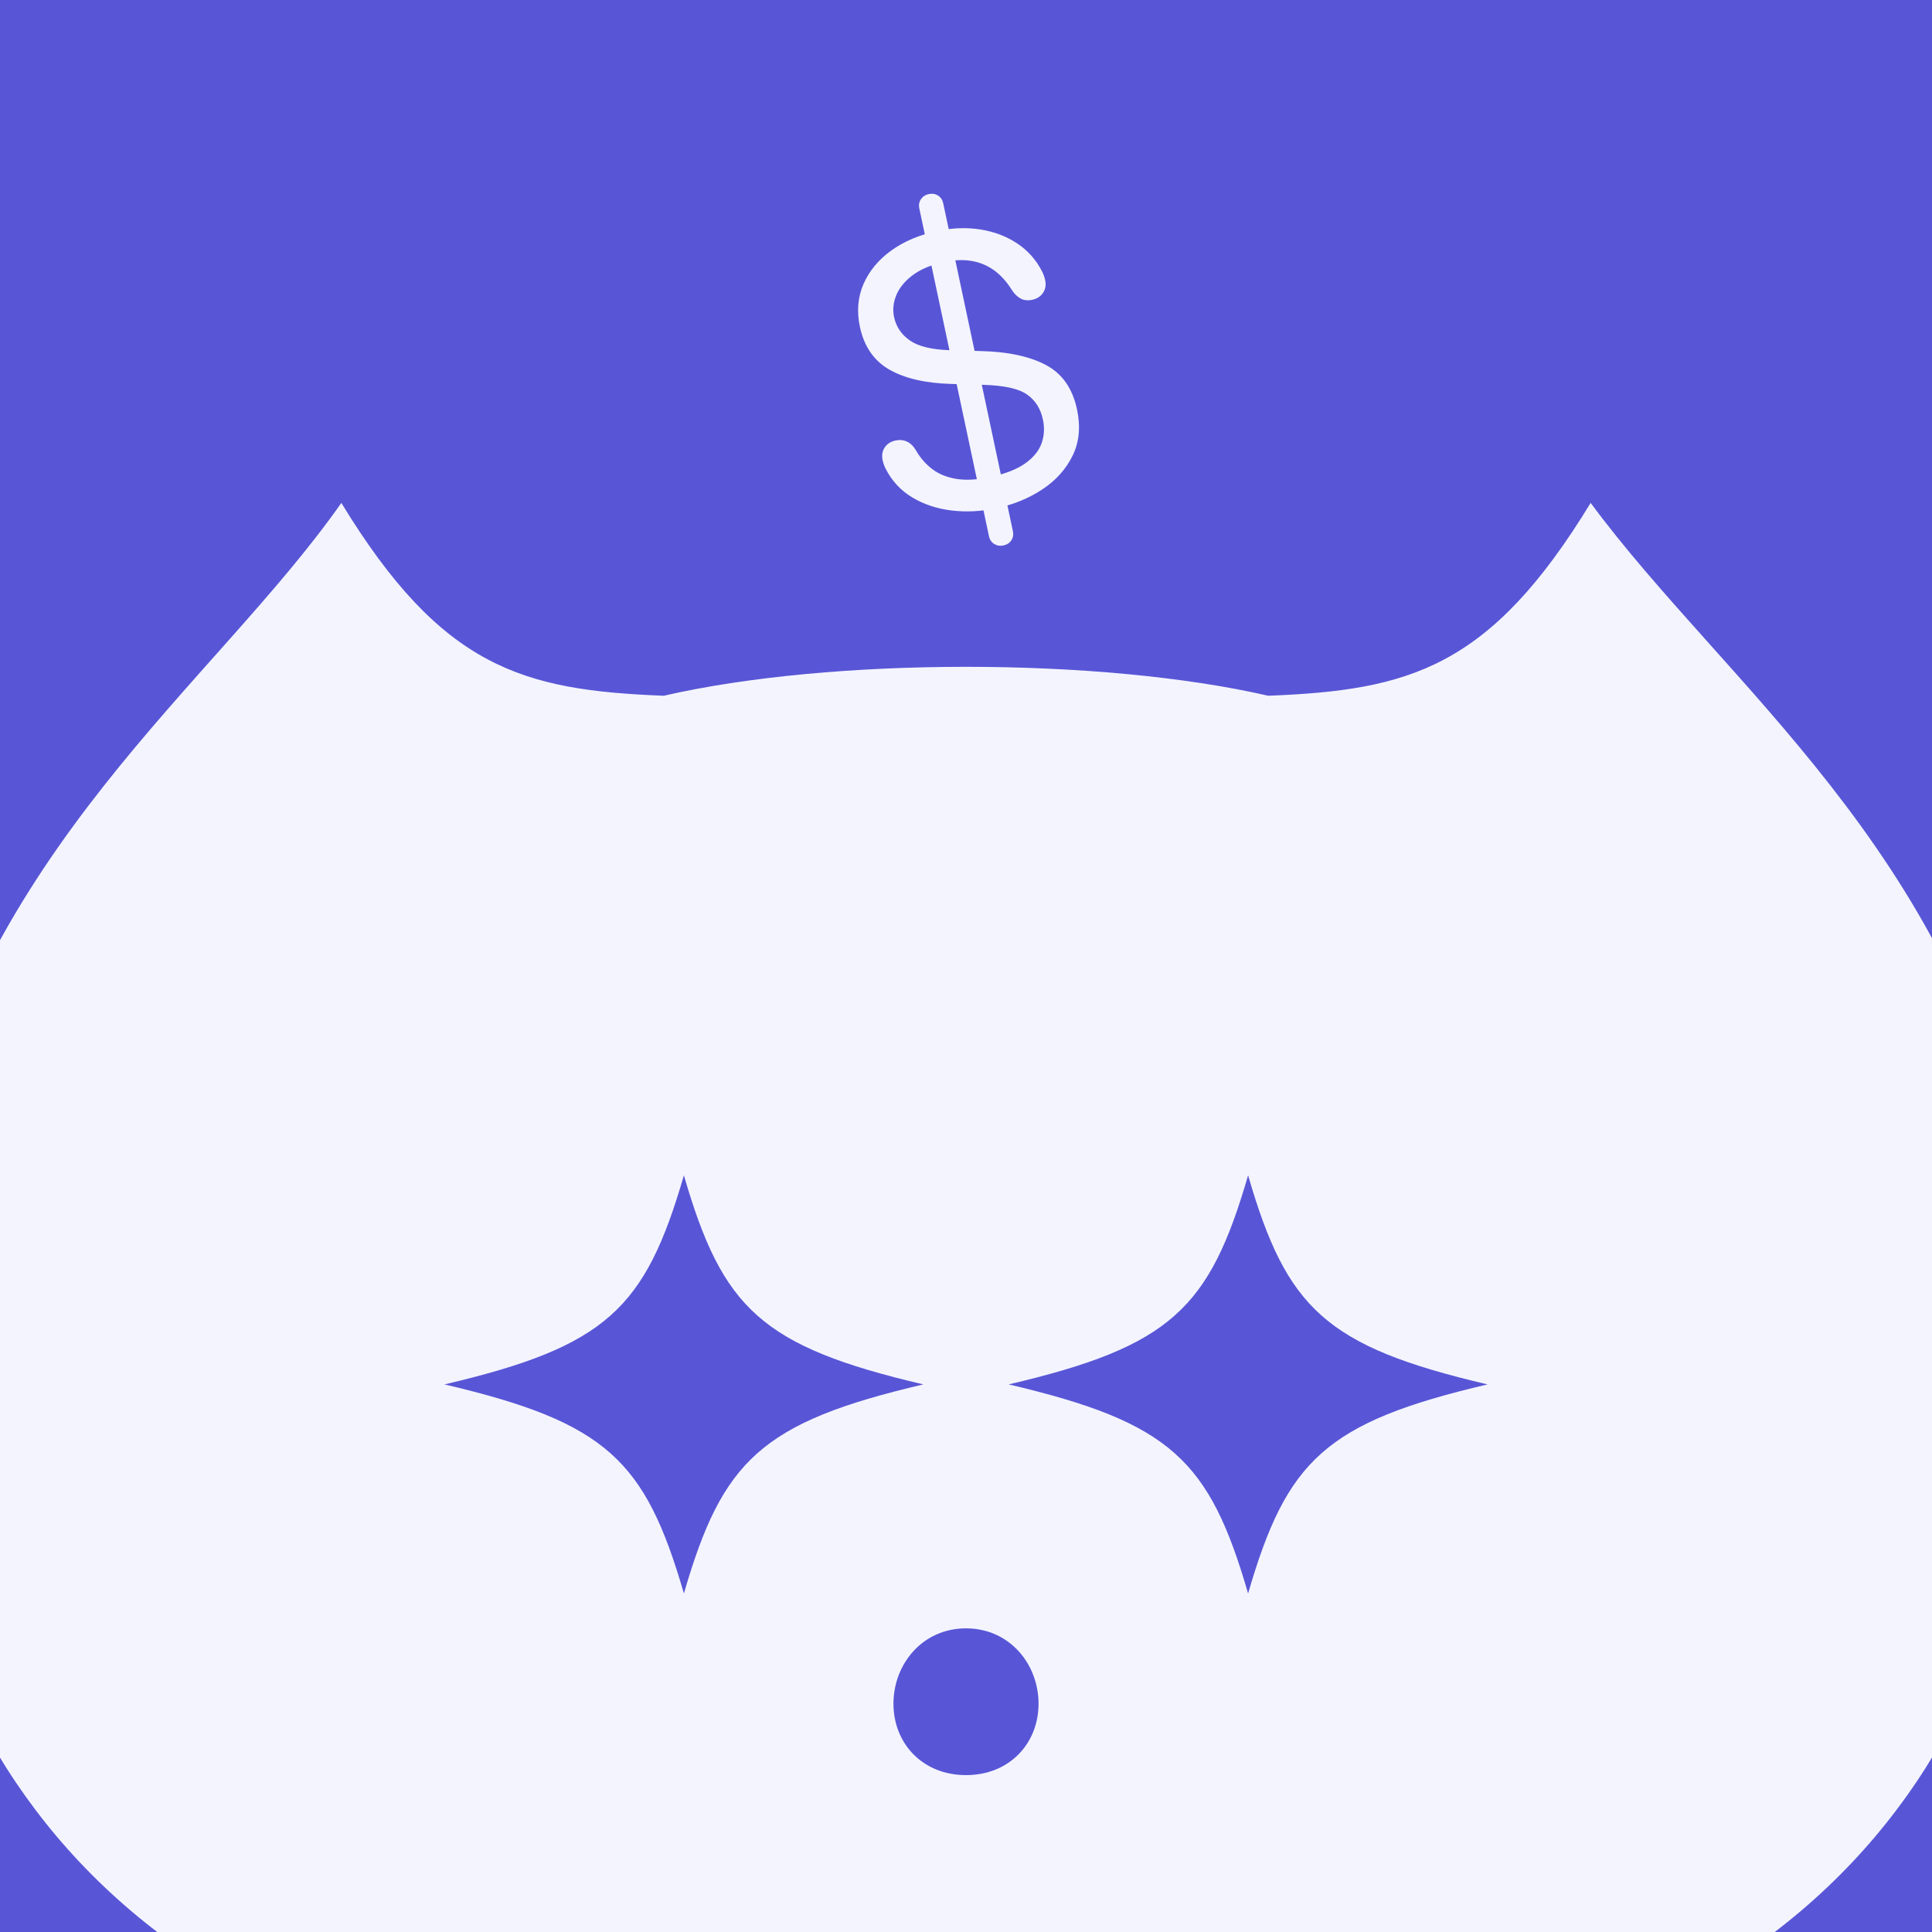
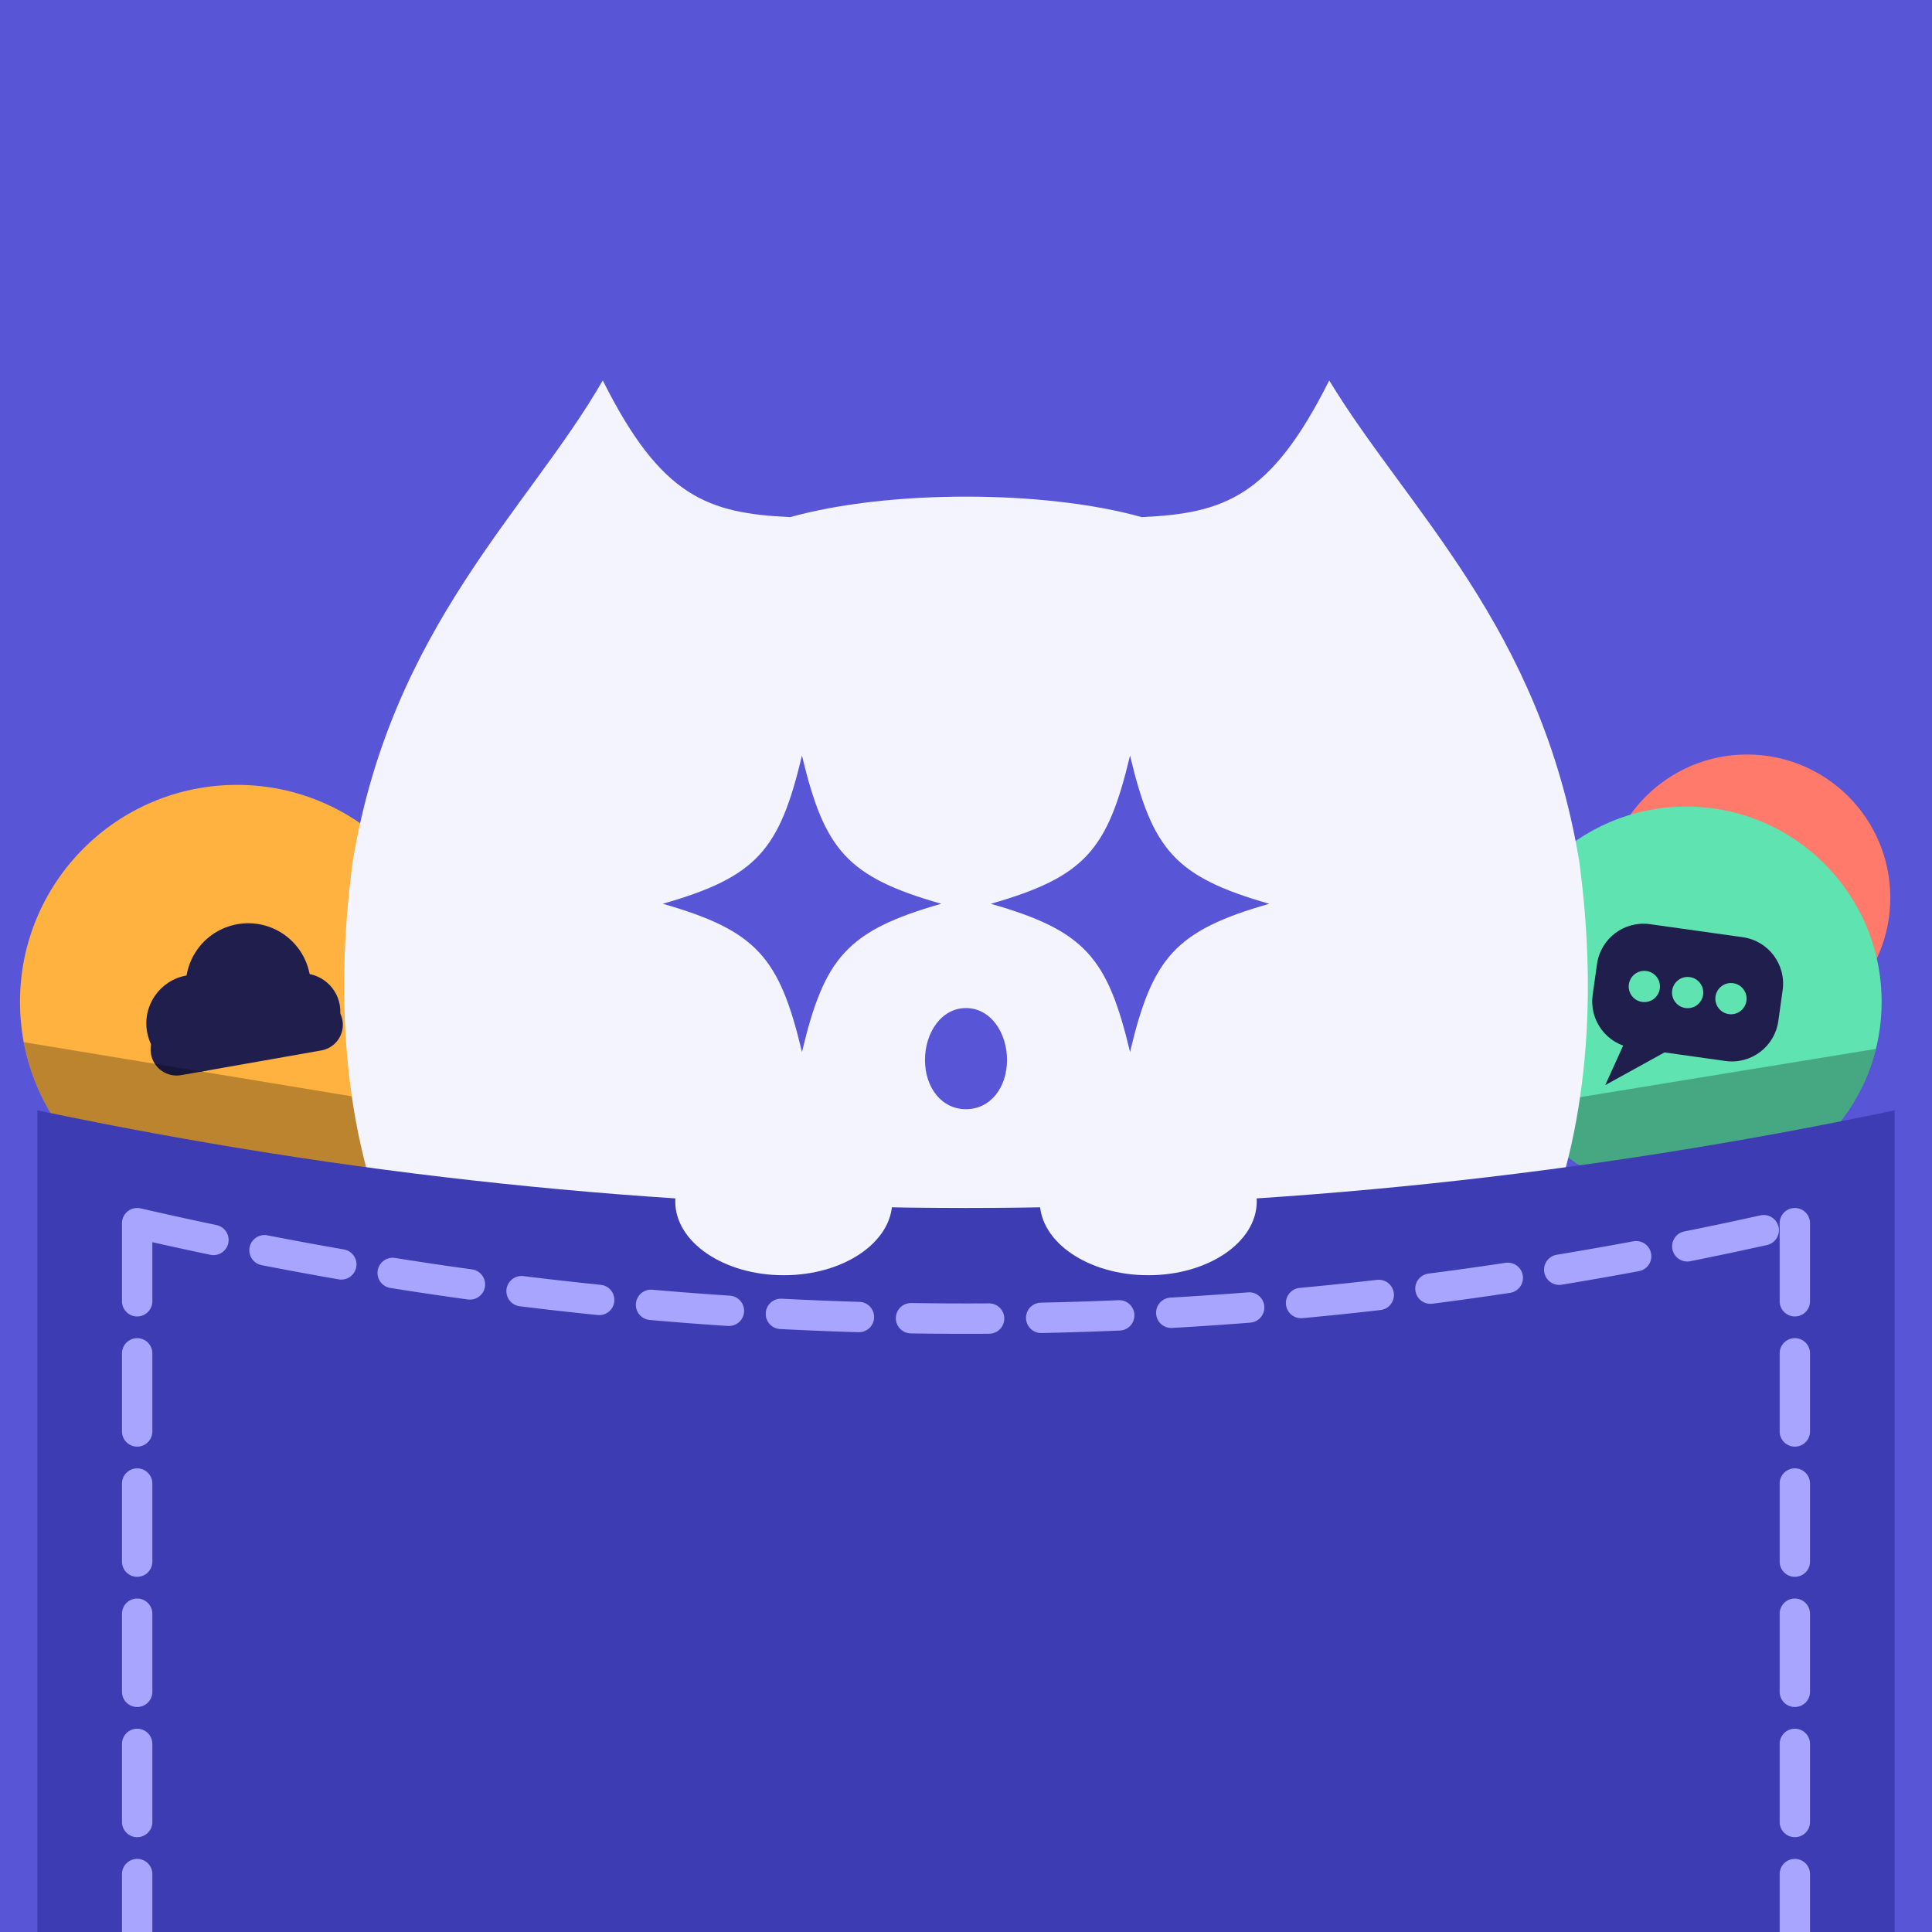
<svg xmlns="http://www.w3.org/2000/svg" viewBox="0 0 1024 1024" width="1024" height="1024">
-   <rect width="1024" height="1024" fill="#5856D6" />
-   <g transform="translate(512 196) rotate(-12) scale(0.108 -0.108) translate(-617.5 -721.5)" fill="#F4F4FF">
-     <path d="M618 -160Q593 -160 575.5 -143.5Q558 -127 558 -100V1543Q558 1570 575.5 1586.5Q593 1603 618 1603Q644 1603 661.0 1586.5Q678 1570 678 1543V-100Q678 -127 661.0 -143.5Q644 -160 618 -160ZM622 26Q507 26 404.5 61.0Q302 96 229.5 163.5Q157 231 131 328Q128 339 126.5 350.5Q125 362 125 373Q125 409 148.0 431.5Q171 454 207 454Q238 454 261.0 437.0Q284 420 296 383Q315 325 354.0 279.5Q393 234 459.0 208.0Q525 182 624 182Q737 182 805.5 211.5Q874 241 905.0 291.0Q936 341 936 404Q936 487 884.5 541.5Q833 596 684 632L535 668Q348 713 250.0 800.5Q152 888 152 1036Q152 1153 213.5 1238.5Q275 1324 381.0 1370.5Q487 1417 622 1417Q734 1417 829.5 1380.5Q925 1344 991.5 1276.5Q1058 1209 1083 1116Q1086 1105 1087.5 1093.5Q1089 1082 1089 1071Q1089 1035 1066.0 1012.5Q1043 990 1007 990Q972 990 950.5 1009.5Q929 1029 918 1061Q893 1128 852.5 1172.0Q812 1216 755.0 1238.5Q698 1261 622 1261Q525 1261 459.0 1230.5Q393 1200 359.5 1151.5Q326 1103 326 1048Q326 975 378.0 919.5Q430 864 560 832L709 796Q902 750 1006.0 663.0Q1110 576 1110 418Q1110 288 1042.0 201.0Q974 114 863.0 70.0Q752 26 622 26Z" />
-   </g>
-   <g transform="translate(512 652) scale(1.78 1.46) translate(-512 -500)">
-     <path d="M326 236 C 356 296 380 304 422 306 C 472 292 552 292 602 306 C 644 304 668 296 698 236 C 738 302 806 362 826 482 C 846 630 800 766 660 806 C 580 828 444 828 364 806 C 224 766 178 630 198 482 C 218 362 288 302 326 236 Z" fill="#F4F4FF" />
-     <g transform="translate(428 556) scale(1.15) translate(-436 -556)">
-       <path d="M436 490 C 446 532 456 544 498 556 C 456 568 446 580 436 622 C 426 580 416 568 374 556 C 416 544 426 532 436 490 Z" fill="#5856D6" />
-     </g>
-     <g transform="translate(596 556) scale(1.15) translate(-588 -556)">
-       <path d="M588 490 C 598 532 608 544 650 556 C 608 568 598 580 588 622 C 578 580 568 568 526 556 C 568 544 578 532 588 490 Z" fill="#5856D6" />
-     </g>
-     <g transform="translate(512 682) scale(0.72) translate(-512 -682)">
-       <path d="M512 630 C 530 630 542 648 542 668 C 542 688 530 704 512 704 C 494 704 482 688 482 668 C 482 648 494 630 512 630 Z" fill="#5856D6" />
-     </g>
-   </g>
+   <path d="M0 0 L1024 0 L1024 1024 L0 1024 Z" fill="#5856D6" />
+   <path d="M850.1 475.8 A75.9 75.9 0 1 0 1001.9 475.8 A75.9 75.9 0 1 0 850.1 475.8 Z" fill="#FF7A6B" />
+   <path d="M904.82 451.98 L952.92 458.74 L947.18 499.62 L899.08 492.86 Z" fill="#1F1E4D" />
+   <path d="M904.82 451.98 A24.29 8.5 8 1 0 952.92 458.74 A24.29 8.5 8 1 0 904.82 451.98 Z" fill="#1F1E4D" />
+   <path d="M899.08 492.86 A24.29 8.5 8 1 0 947.18 499.62 A24.29 8.5 8 1 0 899.08 492.86 Z" fill="#1F1E4D" />
+   <path d="M902.62 467.61 A24.29 8.5 8 0 0 950.73 474.37" fill="none" stroke="#FF7A6B" stroke-width="4.25" stroke-linecap="round" stroke-linejoin="round" />
+   <path d="M900.77 480.84 A24.29 8.5 8 0 0 948.87 487.6" fill="none" stroke="#FF7A6B" stroke-width="4.25" stroke-linecap="round" stroke-linejoin="round" />
+   <path d="M10.6 531 A115 115 0 1 0 240.6 531 A115 115 0 1 0 10.6 531 Z" fill="#FFB23F" />
+   <path d="M77.95 546.88 A25.76 25.76 -10 1 0 128.69 537.93 A25.76 25.76 -10 1 0 77.95 546.88 Z" fill="#1F1E4D" />
+   <path d="M98.95 528.22 A33.12 33.12 -10 1 0 164.19 516.72 A33.12 33.12 -10 1 0 98.95 528.22 Z" fill="#1F1E4D" />
+   <path d="M140.2 539.64 A20.24 20.24 -10 1 0 180.07 532.61 A20.24 20.24 -10 1 0 140.2 539.64 Z" fill="#1F1E4D" />
+   <path d="M91.22 542.67 L165.52 529.57 A13.8 13.8 -10 0 1 181.5 540.76 L181.5 540.76 A13.8 13.8 -10 0 1 170.31 556.75 L96.02 569.85 A13.8 13.8 -10 0 1 80.03 558.65 L80.03 558.65 A13.8 13.8 -10 0 1 91.22 542.67 Z" fill="#1F1E4D" />
+   <path d="M225.73 587.56 A115 115 0 0 1 12.6 552.38 Z" fill="#000000" fill-opacity="0.26" />
+   <path d="M790.3 531 A103.5 103.5 0 1 0 997.3 531 A103.5 103.5 0 1 0 790.3 531 Z" fill="#5FE3B0" />
+   <path d="M874.5 489.83 L923.7 496.74 A24.84 24.84 8 0 1 944.84 524.8 L942.54 541.19 A24.84 24.84 8 0 1 914.48 562.34 L865.28 555.42 A24.84 24.84 8 0 1 844.14 527.37 L846.45 510.97 A24.84 24.84 8 0 1 874.5 489.83 Z" fill="#1F1E4D" />
+   <path d="M862.93 548.4 L850.81 575.13 L887.06 555.14 Z" fill="#1F1E4D" />
+   <path d="M863.33 521.7 A8.28 8.28 8 1 0 879.73 524.01 A8.28 8.28 8 1 0 863.33 521.7 Z" fill="#5FE3B0" />
+   <path d="M886.29 524.93 A8.28 8.28 8 1 0 902.69 527.23 A8.28 8.28 8 1 0 886.29 524.93 Z" fill="#5FE3B0" />
+   <path d="M909.25 528.15 A8.28 8.28 8 1 0 925.65 530.46 A8.28 8.28 8 1 0 909.25 528.15 Z" fill="#5FE3B0" />
+   <path d="M994.25 555.94 A103.5 103.5 0 0 1 806.48 586.57 Z" fill="#000000" fill-opacity="0.26" />
+   <path d="M319.49 201.64 C350.54 263.74 375.38 272.02 418.85 274.09 C470.6 259.6 553.4 259.6 605.15 274.09 C648.62 272.02 673.46 263.74 704.51 201.64 C745.91 269.95 816.29 332.05 836.99 456.25 C857.69 609.43 810.08 750.19 665.18 791.59 C582.38 814.36 441.62 814.36 358.82 791.59 C213.92 750.19 166.31 609.43 187.01 456.25 C207.71 332.05 280.16 269.95 319.49 201.64 Z M425.06 400.46 C436.96 450.45 448.87 464.74 498.86 479.02 C448.87 493.3 436.96 507.59 425.06 557.58 C413.16 507.59 401.25 493.3 351.26 479.02 C401.25 464.74 413.16 450.45 425.06 400.46 Z M598.94 400.46 C610.84 450.45 622.75 464.74 672.74 479.02 C622.75 493.3 610.84 507.59 598.94 557.58 C587.04 507.59 575.14 493.3 525.14 479.02 C575.14 464.74 587.04 450.45 598.94 400.46 Z M512 534.29 C525.04 534.29 533.74 547.33 533.74 561.82 C533.74 576.31 525.04 587.9 512 587.9 C498.96 587.9 490.26 576.31 490.26 561.82 C490.26 547.33 498.96 534.29 512 534.29 Z" fill="#F4F4FF" fill-rule="evenodd" />
+   <path d="M19.8 588.5 Q512 692 1004.2 588.5 L1004.2 1175 L19.8 1175 Z" fill="#3E3CB2" />
+   <path d="M72.7 648.3 L74.9 648.8 L77.09 649.31 L79.29 649.81 L81.49 650.3 L83.68 650.8 L85.88 651.29 L88.08 651.78 L90.27 652.27 L92.47 652.75 L94.67 653.23 L96.86 653.71 L99.06 654.19 L101.25 654.66 L103.45 655.14 L105.65 655.61 L107.84 656.07 L110.04 656.54 L112.24 657 L113.13 657.19 M140.19 662.65 L140.79 662.77 L142.99 663.2 L145.18 663.62 L147.38 664.04 L149.58 664.46 L151.77 664.88 L153.97 665.29 L156.17 665.7 L158.36 666.11 L160.56 666.52 L162.76 666.92 L164.95 667.32 L167.15 667.72 L169.35 668.11 L171.54 668.51 L173.74 668.9 L175.94 669.29 L178.13 669.67 L180.33 670.06 L180.9 670.16 M208.13 674.69 L208.88 674.81 L211.08 675.16 L213.28 675.5 L215.47 675.85 L217.67 676.19 L219.87 676.52 L222.06 676.86 L224.26 677.19 L226.45 677.52 L228.65 677.85 L230.85 678.17 L233.04 678.5 L235.24 678.82 L237.44 679.13 L239.63 679.45 L241.83 679.76 L244.03 680.07 L246.22 680.38 L248.42 680.68 L249.08 680.77 M276.44 684.35 L276.97 684.42 L279.17 684.69 L281.37 684.95 L283.56 685.22 L285.76 685.48 L287.96 685.74 L290.15 686 L292.35 686.25 L294.55 686.5 L296.74 686.75 L298.94 687 L301.14 687.24 L303.33 687.48 L305.53 687.72 L307.73 687.96 L309.92 688.19 L312.12 688.42 L314.32 688.65 L316.51 688.88 L317.58 688.99 M345.06 691.59 L345.07 691.59 L347.26 691.78 L349.46 691.97 L351.66 692.16 L353.85 692.34 L356.05 692.52 L358.25 692.7 L360.44 692.88 L362.64 693.05 L364.83 693.22 L367.03 693.39 L369.23 693.56 L371.42 693.72 L373.62 693.88 L375.82 694.04 L378.01 694.19 L380.21 694.35 L382.41 694.5 L384.6 694.64 L386.34 694.76 M413.89 696.38 L415.35 696.45 L417.55 696.56 L419.75 696.67 L421.94 696.77 L424.14 696.88 L426.34 696.98 L428.53 697.07 L430.73 697.17 L432.93 697.26 L435.12 697.35 L437.32 697.44 L439.52 697.52 L441.71 697.6 L443.91 697.68 L446.11 697.76 L448.3 697.84 L450.5 697.91 L452.69 697.98 L454.89 698.04 L455.25 698.06 M482.85 698.68 L483.45 698.69 L485.64 698.72 L487.84 698.75 L490.03 698.77 L492.23 698.8 L494.43 698.82 L496.62 698.84 L498.82 698.85 L501.02 698.87 L503.21 698.88 L505.41 698.89 L507.61 698.89 L509.8 698.9 L512 698.9 L514.2 698.9 L516.39 698.89 L518.59 698.89 L520.79 698.88 L522.98 698.87 L524.24 698.86 M551.84 698.48 L553.73 698.44 L555.93 698.39 L558.13 698.34 L560.32 698.29 L562.52 698.23 L564.72 698.17 L566.91 698.11 L569.11 698.04 L571.31 697.98 L573.5 697.91 L575.7 697.84 L577.89 697.76 L580.09 697.68 L582.29 697.6 L584.48 697.52 L586.68 697.44 L588.88 697.35 L591.07 697.26 L593.22 697.17 M620.79 695.8 L621.83 695.74 L624.02 695.61 L626.22 695.48 L628.41 695.35 L630.61 695.21 L632.81 695.07 L635 694.93 L637.2 694.79 L639.4 694.64 L641.59 694.5 L643.79 694.35 L645.99 694.19 L648.18 694.04 L650.38 693.88 L652.58 693.72 L654.77 693.56 L656.97 693.39 L659.17 693.22 L661.36 693.05 L662.09 692.99 M689.59 690.63 L689.92 690.6 L692.11 690.39 L694.31 690.19 L696.51 689.97 L698.7 689.76 L700.9 689.54 L703.1 689.33 L705.29 689.1 L707.49 688.88 L709.68 688.65 L711.88 688.42 L714.08 688.19 L716.27 687.96 L718.47 687.72 L720.67 687.48 L722.86 687.24 L725.06 687 L727.26 686.75 L729.45 686.5 L730.77 686.35 M758.16 683.01 L760.2 682.75 L762.4 682.46 L764.6 682.17 L766.79 681.88 L768.99 681.58 L771.19 681.29 L773.38 680.99 L775.58 680.68 L777.78 680.38 L779.97 680.07 L782.17 679.76 L784.37 679.45 L786.56 679.13 L788.76 678.82 L790.96 678.5 L793.15 678.17 L795.35 677.85 L797.54 677.52 L799.16 677.28 M826.43 672.98 L828.3 672.67 L830.49 672.3 L832.69 671.94 L834.89 671.56 L837.08 671.19 L839.28 670.82 L841.48 670.44 L843.67 670.06 L845.87 669.67 L848.06 669.29 L850.26 668.9 L852.46 668.51 L854.65 668.11 L856.85 667.72 L859.05 667.32 L861.24 666.92 L863.44 666.52 L865.64 666.11 L867.2 665.82 M894.3 660.58 L896.39 660.16 L898.58 659.72 L900.78 659.27 L902.98 658.82 L905.17 658.37 L907.37 657.91 L909.57 657.46 L911.76 657 L913.96 656.54 L916.16 656.07 L918.35 655.61 L920.55 655.14 L922.75 654.66 L924.94 654.19 L927.14 653.71 L929.33 653.23 L931.53 652.75 L933.73 652.27 L934.81 652.03 M72.7 648.3 L72.7 689.7 M72.7 717.3 L72.7 758.7 M72.7 786.3 L72.7 827.7 M72.7 855.3 L72.7 896.7 M72.7 924.3 L72.7 965.7 M72.7 993.3 L72.7 1034.7 M72.7 1062.3 L72.7 1103.7 M951.3 648.3 L951.3 689.7 M951.3 717.3 L951.3 758.7 M951.3 786.3 L951.3 827.7 M951.3 855.3 L951.3 896.7 M951.3 924.3 L951.3 965.7 M951.3 993.3 L951.3 1034.7 M951.3 1062.3 L951.3 1103.7" fill="none" stroke="#A7A5FF" stroke-width="16.1" stroke-linecap="round" stroke-linejoin="round" />
+   <path d="M357.9 636.8 A57.5 39.1 0 1 0 472.9 636.8 A57.5 39.1 0 1 0 357.9 636.8 Z" fill="#F4F4FF" />
+   <path d="M551.1 636.8 A57.5 39.1 0 1 0 666.1 636.8 A57.5 39.1 0 1 0 551.1 636.8 Z" fill="#F4F4FF" />
</svg>
